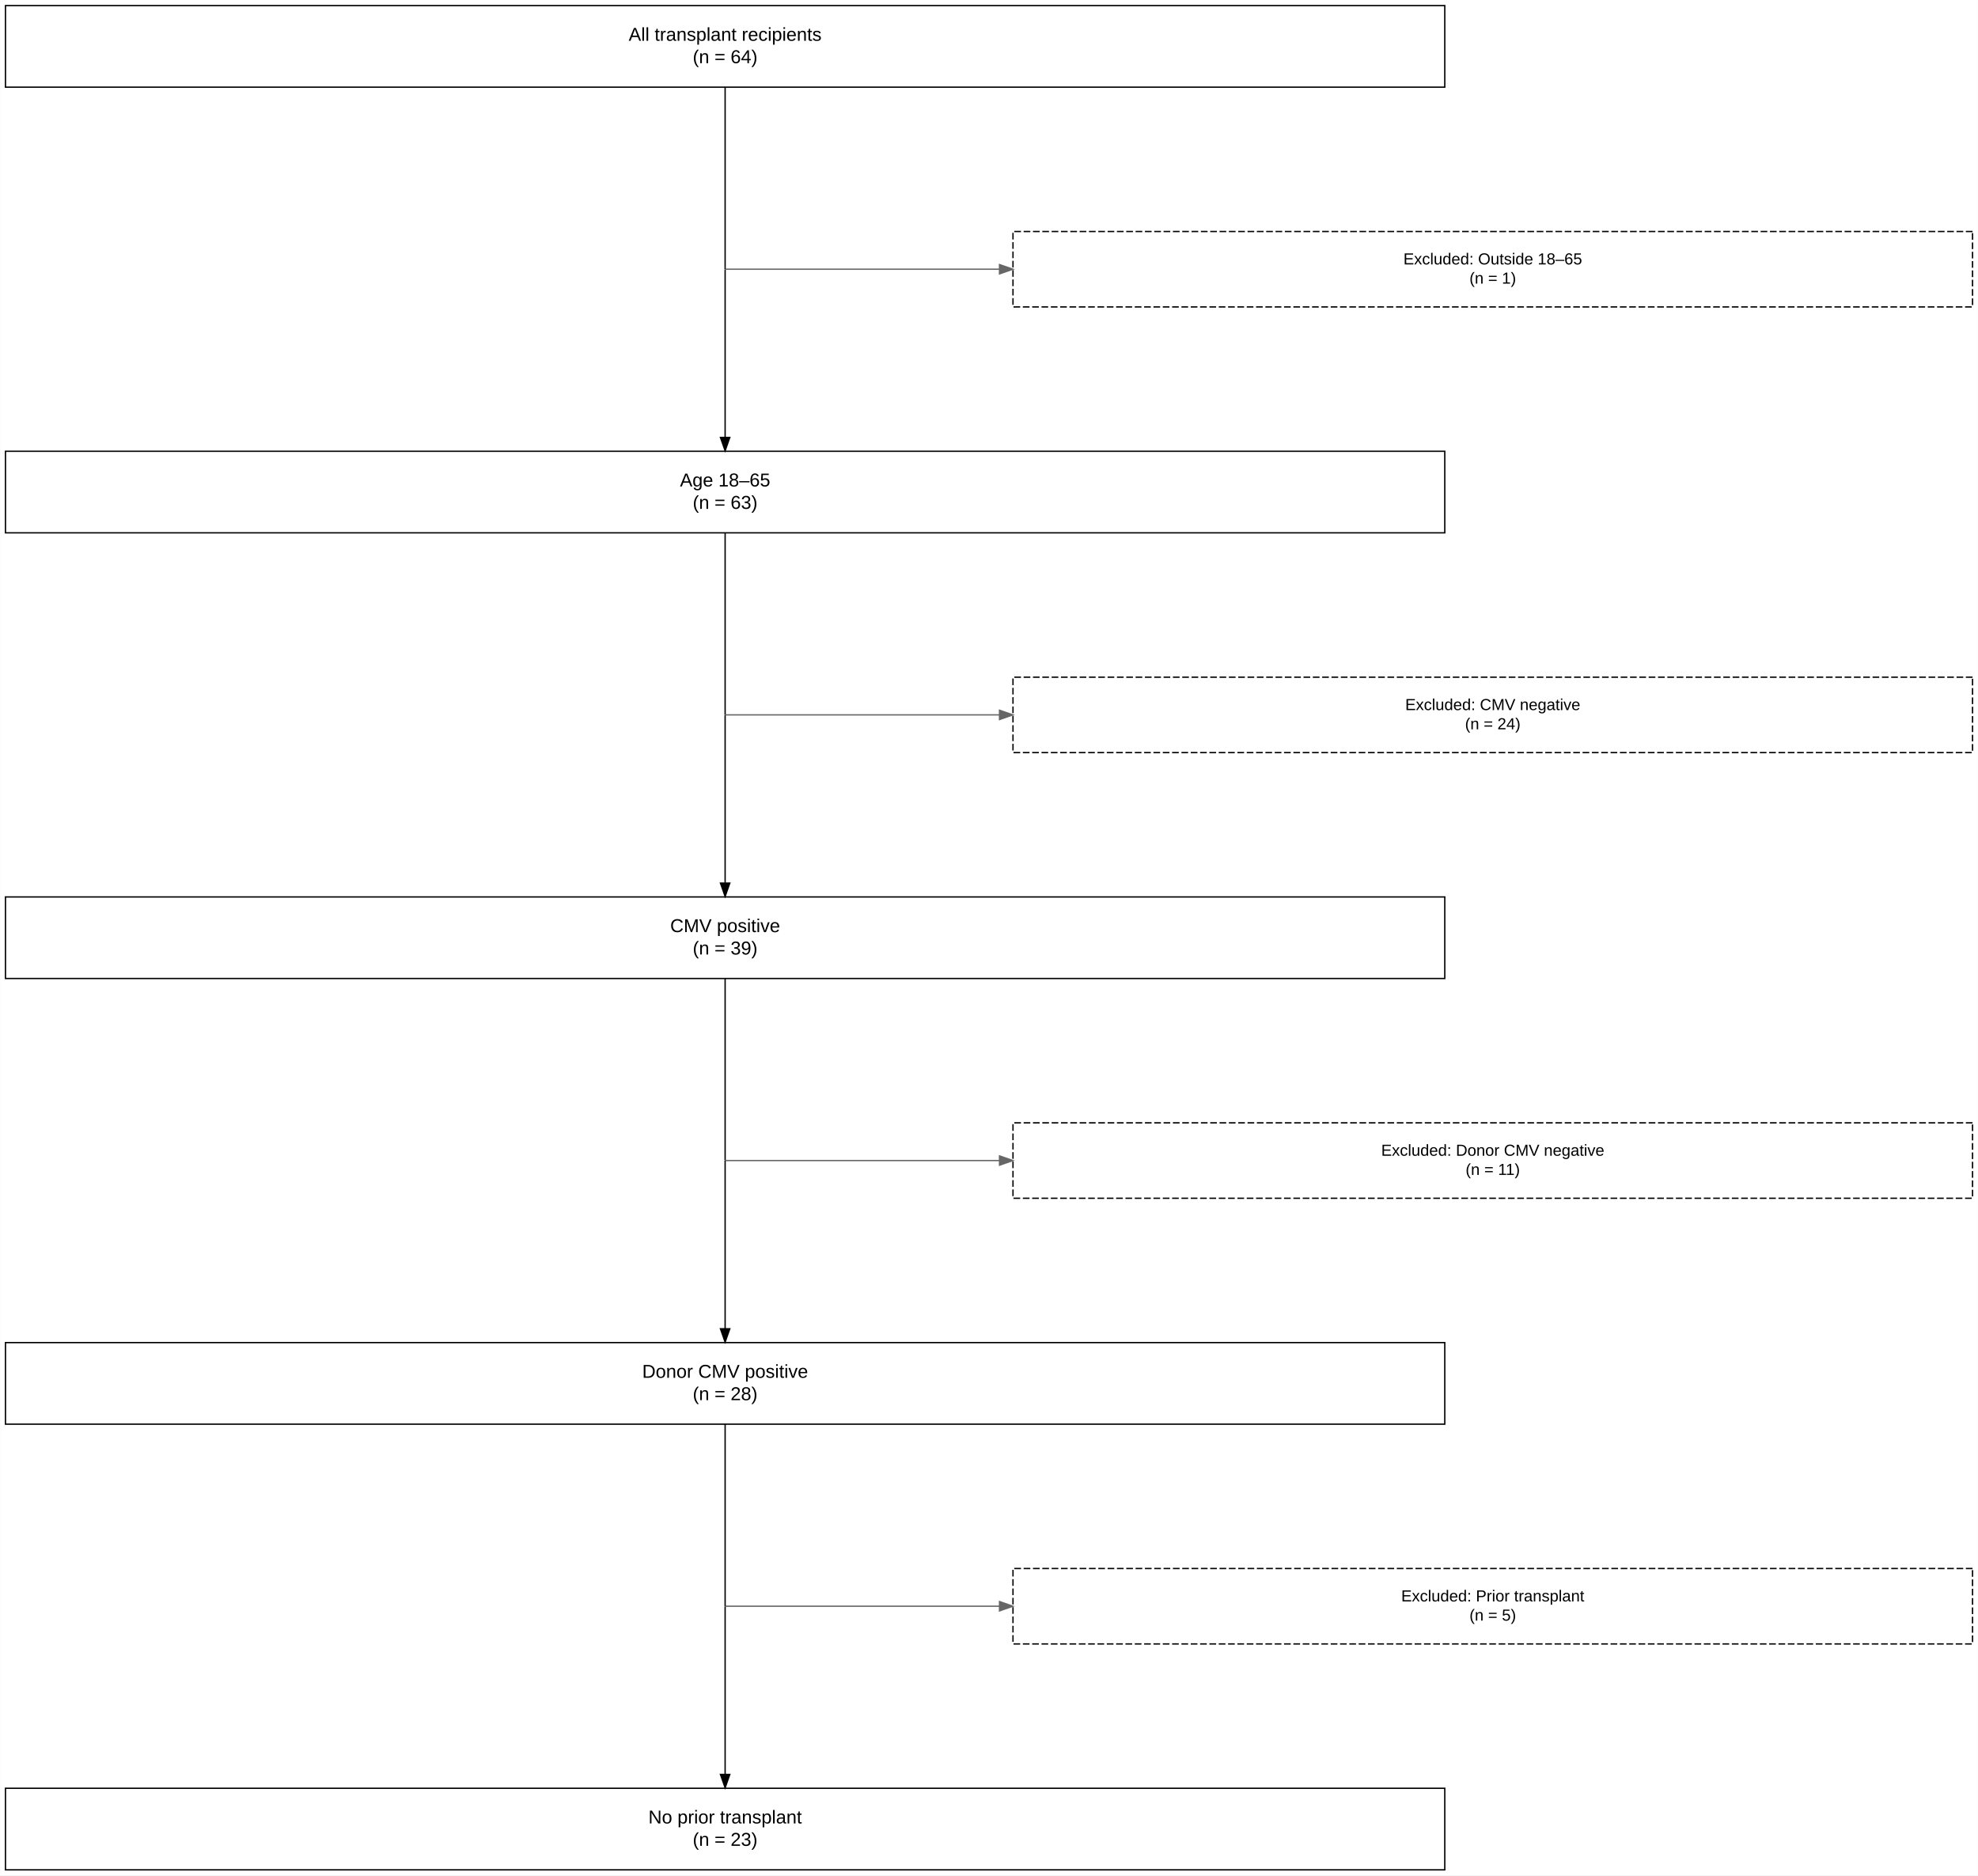
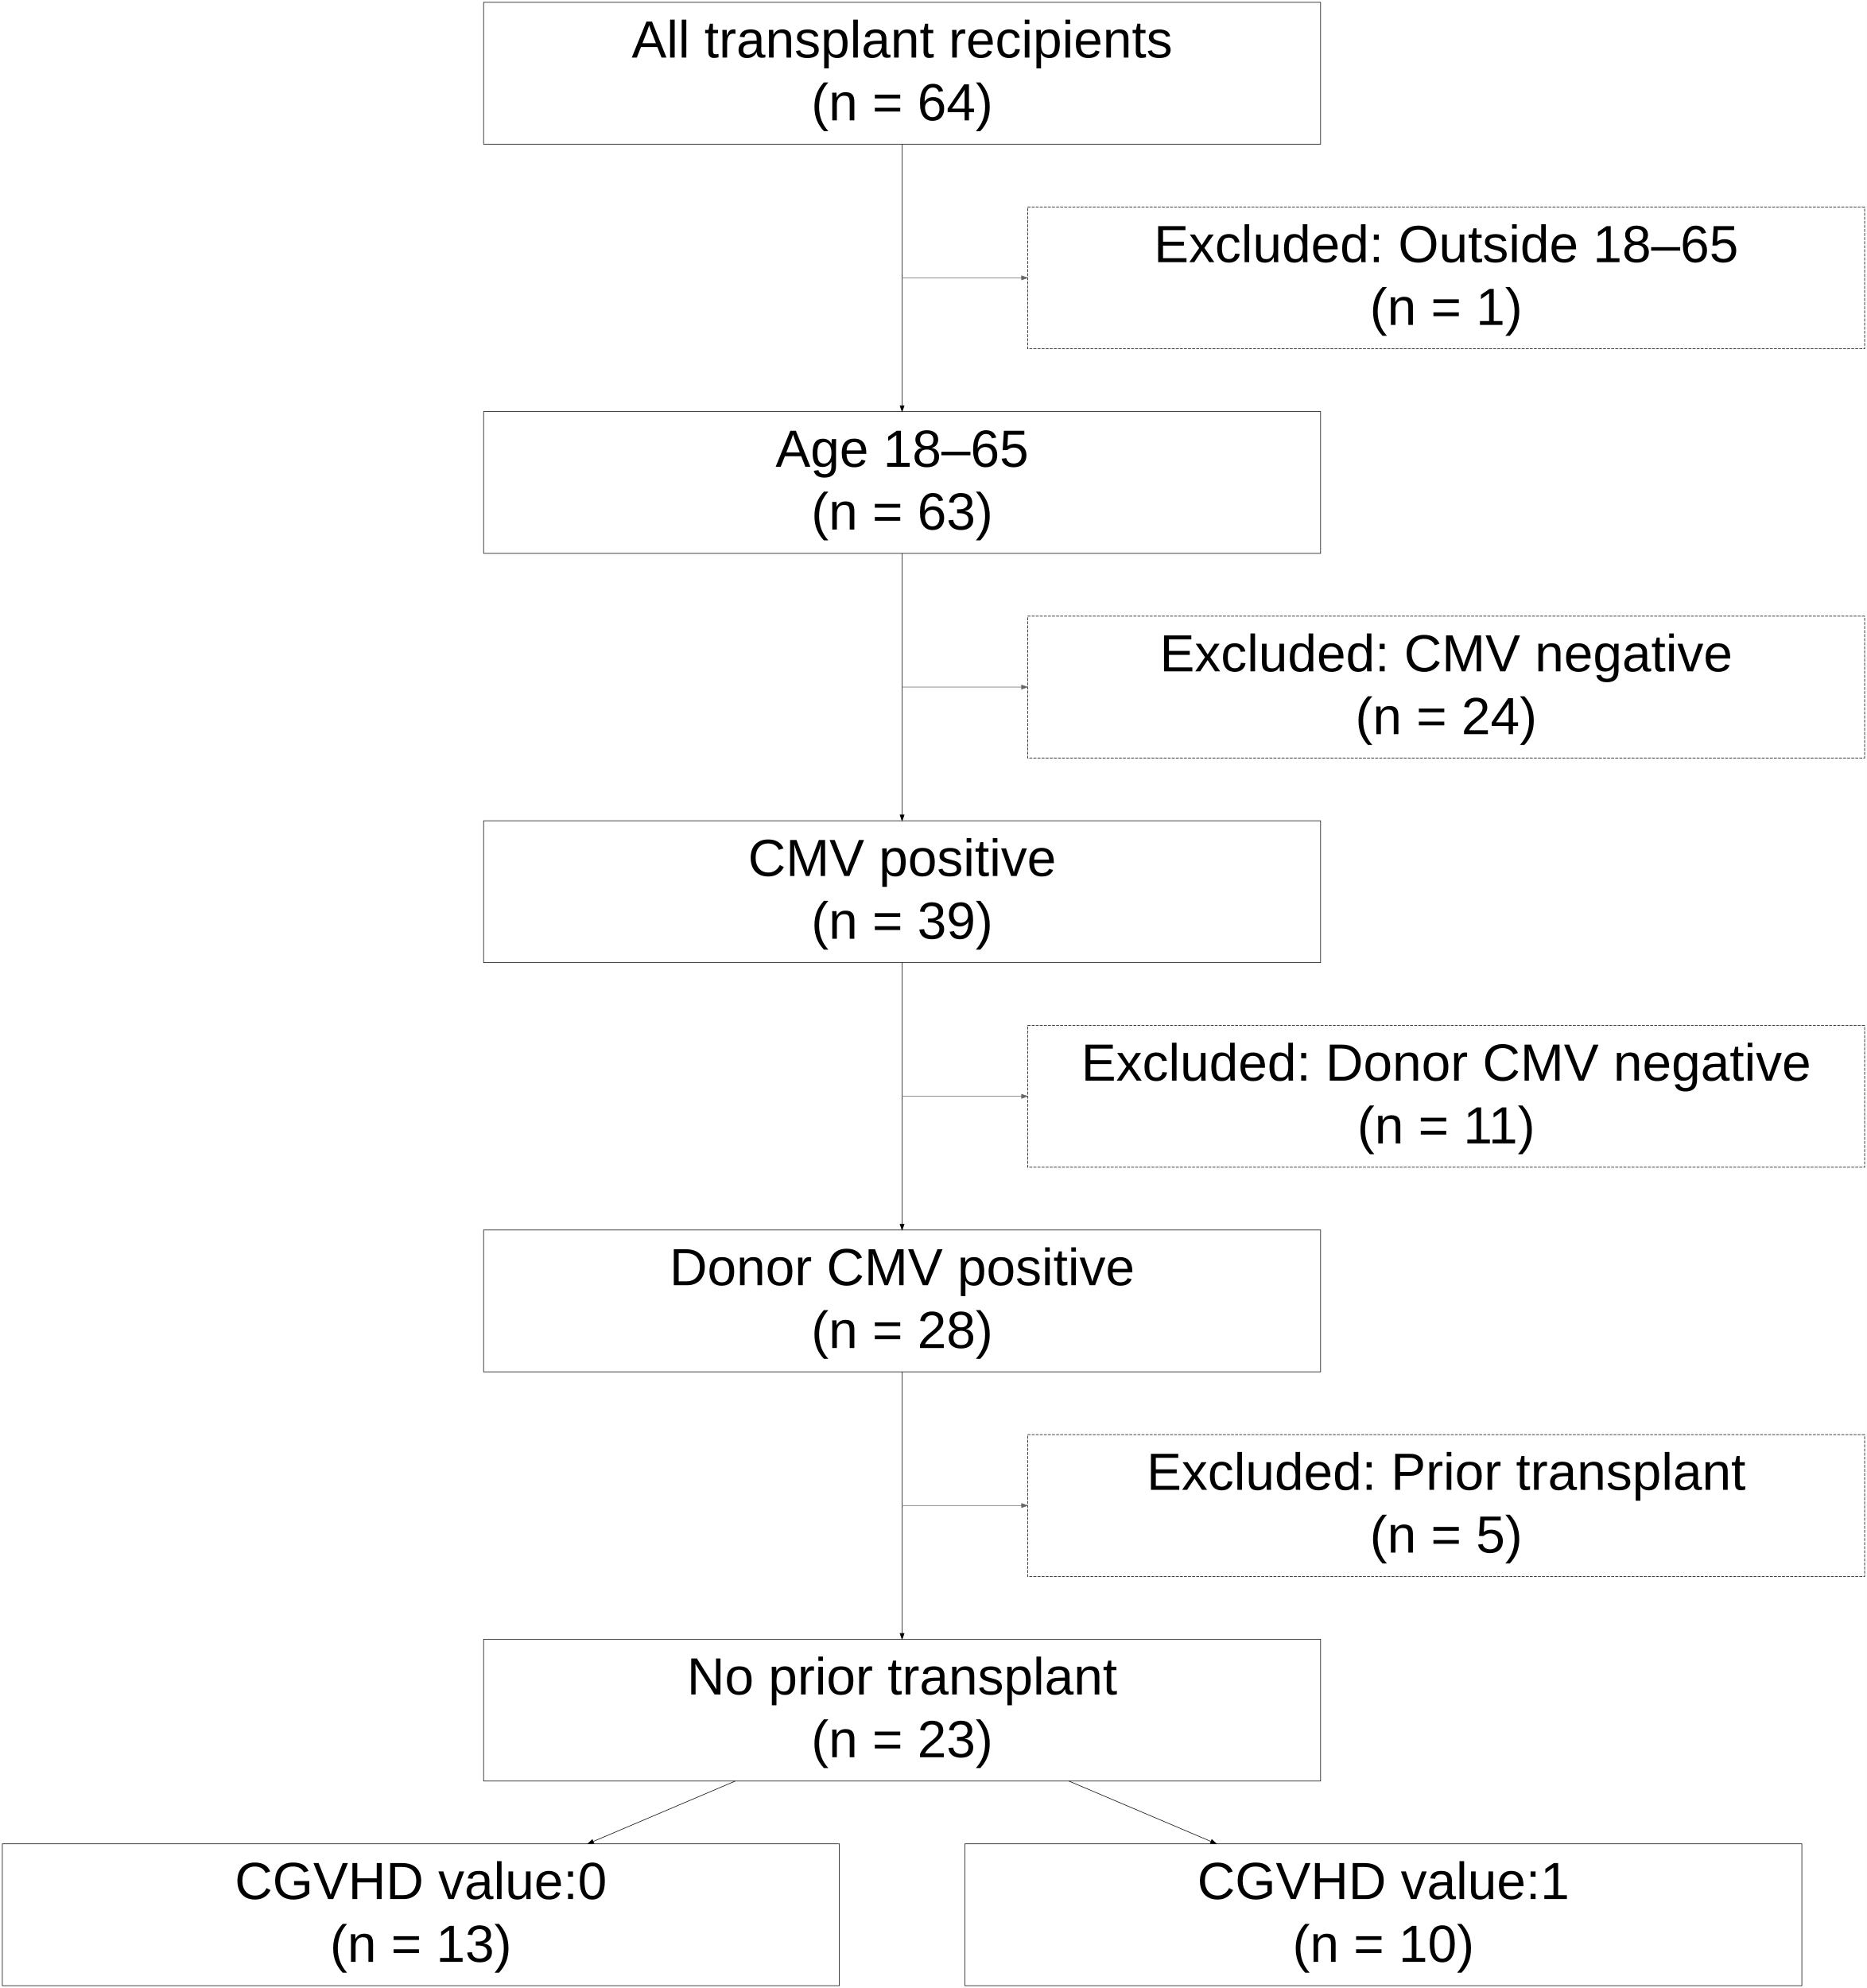
- <svg xmlns="http://www.w3.org/2000/svg" width="1484pt" height="1407pt" viewBox="0.00 0.00 1484.00 1407.20">
-   <g id="graph0" class="graph" transform="scale(1 1) rotate(0) translate(4 1403.2)">
-     <polygon fill="#ffffff" stroke="transparent" points="-4,4 -4,-1403.2 1480,-1403.2 1480,4 -4,4" />
+ <svg xmlns="http://www.w3.org/2000/svg" width="3212pt" height="3420pt" viewBox="0.00 0.00 3212.00 3420.00">
+   <g id="graph0" class="graph" transform="scale(1 1) rotate(0) translate(4 3416)">
+     <polygon fill="#ffffff" stroke="transparent" points="-4,4 -4,-3416 3208,-3416 3208,4 -4,4" />
    <g id="node1" class="node">
-       <polygon fill="none" stroke="#000000" points="1080,-1399.001 0,-1399.001 0,-1337.799 1080,-1337.799 1080,-1399.001" />
-       <text text-anchor="middle" x="540" y="-1372.6" font-family="Arial" font-size="14.00" fill="#000000">All transplant recipients</text>
-       <text text-anchor="middle" x="540" y="-1355.8" font-family="Arial" font-size="14.00" fill="#000000">(n = 64)</text>
+       <polygon fill="none" stroke="#000000" points="2268,-3412 828,-3412 828,-3168 2268,-3168 2268,-3412" />
+       <text text-anchor="middle" x="1548" y="-3317" font-family="Arial" font-size="90.00" fill="#000000">All transplant recipients</text>
+       <text text-anchor="middle" x="1548" y="-3209" font-family="Arial" font-size="90.00" fill="#000000">(n = 64)</text>
    </g>
    <g id="edge1" class="edge">
-       <path fill="none" stroke="#000000" d="M540,-1337.733C540,-1290.218 540,-1203.948 540,-1201.264" />
+       <path fill="none" stroke="#000000" d="M1548,-3167.875C1548,-3067.798 1548,-2942 1548,-2938.093" />
    </g>
    <g id="node2" class="node">
-       <polygon fill="none" stroke="#000000" points="1080,-1064.601 0,-1064.601 0,-1003.399 1080,-1003.399 1080,-1064.601" />
-       <text text-anchor="middle" x="540" y="-1038.2" font-family="Arial" font-size="14.00" fill="#000000">Age 18–65</text>
-       <text text-anchor="middle" x="540" y="-1021.4" font-family="Arial" font-size="14.00" fill="#000000">(n = 63)</text>
+       <polygon fill="none" stroke="#000000" points="2268,-2708 828,-2708 828,-2464 2268,-2464 2268,-2708" />
+       <text text-anchor="middle" x="1548" y="-2613" font-family="Arial" font-size="90.00" fill="#000000">Age 18–65</text>
+       <text text-anchor="middle" x="1548" y="-2505" font-family="Arial" font-size="90.00" fill="#000000">(n = 63)</text>
    </g>
    <g id="edge4" class="edge">
-       <path fill="none" stroke="#000000" d="M540,-1003.333C540,-955.818 540,-869.548 540,-866.864" />
+       <path fill="none" stroke="#000000" d="M1548,-2463.875C1548,-2363.798 1548,-2238 1548,-2234.093" />
    </g>
    <g id="node3" class="node">
-       <polygon fill="none" stroke="#000000" points="1080,-730.201 0,-730.201 0,-668.999 1080,-668.999 1080,-730.201" />
-       <text text-anchor="middle" x="540" y="-703.8" font-family="Arial" font-size="14.00" fill="#000000">CMV positive</text>
-       <text text-anchor="middle" x="540" y="-687" font-family="Arial" font-size="14.00" fill="#000000">(n = 39)</text>
+       <polygon fill="none" stroke="#000000" points="2268,-2004 828,-2004 828,-1760 2268,-1760 2268,-2004" />
+       <text text-anchor="middle" x="1548" y="-1909" font-family="Arial" font-size="90.00" fill="#000000">CMV positive</text>
+       <text text-anchor="middle" x="1548" y="-1801" font-family="Arial" font-size="90.00" fill="#000000">(n = 39)</text>
    </g>
    <g id="edge7" class="edge">
-       <path fill="none" stroke="#000000" d="M540,-668.933C540,-621.418 540,-535.149 540,-532.464" />
+       <path fill="none" stroke="#000000" d="M1548,-1759.875C1548,-1659.798 1548,-1534 1548,-1530.093" />
    </g>
    <g id="node4" class="node">
-       <polygon fill="none" stroke="#000000" points="1080,-395.801 0,-395.801 0,-334.599 1080,-334.599 1080,-395.801" />
-       <text text-anchor="middle" x="540" y="-369.4" font-family="Arial" font-size="14.00" fill="#000000">Donor CMV positive</text>
-       <text text-anchor="middle" x="540" y="-352.6" font-family="Arial" font-size="14.00" fill="#000000">(n = 28)</text>
+       <polygon fill="none" stroke="#000000" points="2268,-1300 828,-1300 828,-1056 2268,-1056 2268,-1300" />
+       <text text-anchor="middle" x="1548" y="-1205" font-family="Arial" font-size="90.00" fill="#000000">Donor CMV positive</text>
+       <text text-anchor="middle" x="1548" y="-1097" font-family="Arial" font-size="90.00" fill="#000000">(n = 28)</text>
    </g>
    <g id="edge10" class="edge">
-       <path fill="none" stroke="#000000" d="M540,-334.533C540,-287.018 540,-200.749 540,-198.064" />
+       <path fill="none" stroke="#000000" d="M1548,-1055.875C1548,-955.798 1548,-830 1548,-826.093" />
    </g>
    <g id="node5" class="node">
-       <polygon fill="none" stroke="#000000" points="1080,-61.401 0,-61.401 0,-.199 1080,-.199 1080,-61.401" />
-       <text text-anchor="middle" x="540" y="-35" font-family="Arial" font-size="14.00" fill="#000000">No prior transplant</text>
-       <text text-anchor="middle" x="540" y="-18.2" font-family="Arial" font-size="14.00" fill="#000000">(n = 23)</text>
+       <polygon fill="none" stroke="#000000" points="2268,-596 828,-596 828,-352 2268,-352 2268,-596" />
+       <text text-anchor="middle" x="1548" y="-501" font-family="Arial" font-size="90.00" fill="#000000">No prior transplant</text>
+       <text text-anchor="middle" x="1548" y="-393" font-family="Arial" font-size="90.00" fill="#000000">(n = 23)</text>
    </g>
    <g id="node6" class="node">
-       <polygon fill="none" stroke="#000000" stroke-dasharray="5,2" points="1476,-1229.5 756,-1229.5 756,-1172.9 1476,-1172.9 1476,-1229.5" />
-       <text text-anchor="middle" x="1116" y="-1204.8" font-family="Arial" font-size="12.00" fill="#000000">Excluded: Outside 18–65</text>
-       <text text-anchor="middle" x="1116" y="-1190.4" font-family="Arial" font-size="12.00" fill="#000000">(n = 1)</text>
+       <polygon fill="none" stroke="#000000" points="1440,-244 0,-244 0,0 1440,0 1440,-244" />
+       <text text-anchor="middle" x="720" y="-149" font-family="Arial" font-size="90.00" fill="#000000">CGVHD value:0</text>
+       <text text-anchor="middle" x="720" y="-41" font-family="Arial" font-size="90.00" fill="#000000">(n = 13)</text>
+     </g>
+     <g id="edge13" class="edge">
+       <path fill="none" stroke="#000000" d="M1261.02,-351.999C1182.121,-318.457 1096.408,-282.019 1016.96,-248.244" />
+       <polygon fill="#000000" stroke="#000000" points="1017.876,-244.83 1007.303,-244.139 1015.137,-251.272 1017.876,-244.83" />
    </g>
    <g id="node7" class="node">
-       <polygon fill="none" stroke="#000000" stroke-dasharray="5,2" points="1476,-895.1 756,-895.1 756,-838.5 1476,-838.5 1476,-895.1" />
-       <text text-anchor="middle" x="1116" y="-870.4" font-family="Arial" font-size="12.00" fill="#000000">Excluded: CMV negative</text>
-       <text text-anchor="middle" x="1116" y="-856" font-family="Arial" font-size="12.00" fill="#000000">(n = 24)</text>
+       <polygon fill="none" stroke="#000000" points="3096,-244 1656,-244 1656,0 3096,0 3096,-244" />
+       <text text-anchor="middle" x="2376" y="-149" font-family="Arial" font-size="90.00" fill="#000000">CGVHD value:1</text>
+       <text text-anchor="middle" x="2376" y="-41" font-family="Arial" font-size="90.00" fill="#000000">(n = 10)</text>
+     </g>
+     <g id="edge14" class="edge">
+       <path fill="none" stroke="#000000" d="M1834.98,-351.999C1913.879,-318.457 1999.592,-282.019 2079.04,-248.244" />
+       <polygon fill="#000000" stroke="#000000" points="2080.863,-251.272 2088.697,-244.139 2078.124,-244.83 2080.863,-251.272" />
    </g>
    <g id="node8" class="node">
-       <polygon fill="none" stroke="#000000" stroke-dasharray="5,2" points="1476,-560.7 756,-560.7 756,-504.1 1476,-504.1 1476,-560.7" />
-       <text text-anchor="middle" x="1116" y="-536" font-family="Arial" font-size="12.00" fill="#000000">Excluded: Donor CMV negative</text>
-       <text text-anchor="middle" x="1116" y="-521.6" font-family="Arial" font-size="12.00" fill="#000000">(n = 11)</text>
+       <polygon fill="none" stroke="#000000" stroke-dasharray="5,2" points="3204,-3060 1764,-3060 1764,-2816 3204,-2816 3204,-3060" />
+       <text text-anchor="middle" x="2484" y="-2965" font-family="Arial" font-size="90.00" fill="#000000">Excluded: Outside 18–65</text>
+       <text text-anchor="middle" x="2484" y="-2857" font-family="Arial" font-size="90.00" fill="#000000">(n = 1)</text>
    </g>
    <g id="node9" class="node">
-       <polygon fill="none" stroke="#000000" stroke-dasharray="5,2" points="1476,-226.3 756,-226.3 756,-169.7 1476,-169.7 1476,-226.3" />
-       <text text-anchor="middle" x="1116" y="-201.6" font-family="Arial" font-size="12.00" fill="#000000">Excluded: Prior transplant</text>
-       <text text-anchor="middle" x="1116" y="-187.2" font-family="Arial" font-size="12.00" fill="#000000">(n = 5)</text>
+       <polygon fill="none" stroke="#000000" stroke-dasharray="5,2" points="3204,-2356 1764,-2356 1764,-2112 3204,-2112 3204,-2356" />
+       <text text-anchor="middle" x="2484" y="-2261" font-family="Arial" font-size="90.00" fill="#000000">Excluded: CMV negative</text>
+       <text text-anchor="middle" x="2484" y="-2153" font-family="Arial" font-size="90.00" fill="#000000">(n = 24)</text>
+     </g>
+     <g id="node10" class="node">
+       <polygon fill="none" stroke="#000000" stroke-dasharray="5,2" points="3204,-1652 1764,-1652 1764,-1408 3204,-1408 3204,-1652" />
+       <text text-anchor="middle" x="2484" y="-1557" font-family="Arial" font-size="90.00" fill="#000000">Excluded: Donor CMV negative</text>
+       <text text-anchor="middle" x="2484" y="-1449" font-family="Arial" font-size="90.00" fill="#000000">(n = 11)</text>
+     </g>
+     <g id="node11" class="node">
+       <polygon fill="none" stroke="#000000" stroke-dasharray="5,2" points="3204,-948 1764,-948 1764,-704 3204,-704 3204,-948" />
+       <text text-anchor="middle" x="2484" y="-853" font-family="Arial" font-size="90.00" fill="#000000">Excluded: Prior transplant</text>
+       <text text-anchor="middle" x="2484" y="-745" font-family="Arial" font-size="90.00" fill="#000000">(n = 5)</text>
    </g>
    <g id="edge2" class="edge">
-       <path fill="none" stroke="#000000" d="M540,-1201.079C540,-1197.679 540,-1123.521 540,-1075.157" />
-       <polygon fill="#000000" stroke="#000000" points="543.5,-1074.966 540,-1064.966 536.5,-1074.966 543.5,-1074.966" />
+       <path fill="none" stroke="#000000" d="M1548,-2937.936C1548,-2934.792 1548,-2816.645 1548,-2718.106" />
+       <polygon fill="#000000" stroke="#000000" points="1551.5,-2718.028 1548,-2708.028 1544.5,-2718.028 1551.5,-2718.028" />
    </g>
    <g id="edge3" class="edge">
-       <path fill="none" stroke="#666666" d="M540.281,-1201.2C608.783,-1201.2 677.286,-1201.2 745.788,-1201.2" />
-       <polygon fill="#666666" stroke="#666666" points="745.895,-1204.7 755.895,-1201.2 745.895,-1197.7 745.895,-1204.7" />
+       <path fill="none" stroke="#666666" d="M1548.457,-2938C1616.814,-2938 1685.171,-2938 1753.528,-2938" />
+       <polygon fill="#666666" stroke="#666666" points="1753.614,-2941.5 1763.614,-2938 1753.614,-2934.5 1753.614,-2941.5" />
    </g>
    <g id="edge5" class="edge">
-       <path fill="none" stroke="#000000" d="M540,-866.679C540,-863.279 540,-789.121 540,-740.757" />
-       <polygon fill="#000000" stroke="#000000" points="543.5,-740.566 540,-730.566 536.5,-740.566 543.5,-740.566" />
+       <path fill="none" stroke="#000000" d="M1548,-2233.936C1548,-2230.792 1548,-2112.645 1548,-2014.106" />
+       <polygon fill="#000000" stroke="#000000" points="1551.5,-2014.028 1548,-2004.028 1544.5,-2014.028 1551.5,-2014.028" />
    </g>
    <g id="edge6" class="edge">
-       <path fill="none" stroke="#666666" d="M540.281,-866.8C608.783,-866.8 677.286,-866.8 745.788,-866.8" />
-       <polygon fill="#666666" stroke="#666666" points="745.895,-870.3 755.895,-866.8 745.895,-863.3 745.895,-870.3" />
+       <path fill="none" stroke="#666666" d="M1548.457,-2234C1616.814,-2234 1685.171,-2234 1753.528,-2234" />
+       <polygon fill="#666666" stroke="#666666" points="1753.614,-2237.5 1763.614,-2234 1753.614,-2230.5 1753.614,-2237.5" />
    </g>
    <g id="edge8" class="edge">
-       <path fill="none" stroke="#000000" d="M540,-532.279C540,-528.879 540,-454.721 540,-406.357" />
-       <polygon fill="#000000" stroke="#000000" points="543.5,-406.166 540,-396.166 536.5,-406.166 543.5,-406.166" />
+       <path fill="none" stroke="#000000" d="M1548,-1529.936C1548,-1526.792 1548,-1408.645 1548,-1310.106" />
+       <polygon fill="#000000" stroke="#000000" points="1551.5,-1310.028 1548,-1300.028 1544.5,-1310.028 1551.5,-1310.028" />
    </g>
    <g id="edge9" class="edge">
-       <path fill="none" stroke="#666666" d="M540.281,-532.4C608.783,-532.4 677.286,-532.4 745.788,-532.4" />
-       <polygon fill="#666666" stroke="#666666" points="745.895,-535.9 755.895,-532.4 745.895,-528.9 745.895,-535.9" />
+       <path fill="none" stroke="#666666" d="M1548.457,-1530C1616.814,-1530 1685.171,-1530 1753.528,-1530" />
+       <polygon fill="#666666" stroke="#666666" points="1753.614,-1533.5 1763.614,-1530 1753.614,-1526.5 1753.614,-1533.5" />
    </g>
    <g id="edge11" class="edge">
-       <path fill="none" stroke="#000000" d="M540,-197.879C540,-194.479 540,-120.321 540,-71.957" />
-       <polygon fill="#000000" stroke="#000000" points="543.5,-71.766 540,-61.766 536.5,-71.766 543.5,-71.766" />
+       <path fill="none" stroke="#000000" d="M1548,-825.936C1548,-822.792 1548,-704.645 1548,-606.106" />
+       <polygon fill="#000000" stroke="#000000" points="1551.5,-606.028 1548,-596.028 1544.5,-606.028 1551.5,-606.028" />
    </g>
    <g id="edge12" class="edge">
-       <path fill="none" stroke="#666666" d="M540.281,-198C608.783,-198 677.286,-198 745.788,-198" />
-       <polygon fill="#666666" stroke="#666666" points="745.895,-201.5 755.895,-198 745.895,-194.5 745.895,-201.5" />
+       <path fill="none" stroke="#666666" d="M1548.457,-826C1616.814,-826 1685.171,-826 1753.528,-826" />
+       <polygon fill="#666666" stroke="#666666" points="1753.614,-829.5 1763.614,-826 1753.614,-822.5 1753.614,-829.5" />
    </g>
  </g>
</svg>
